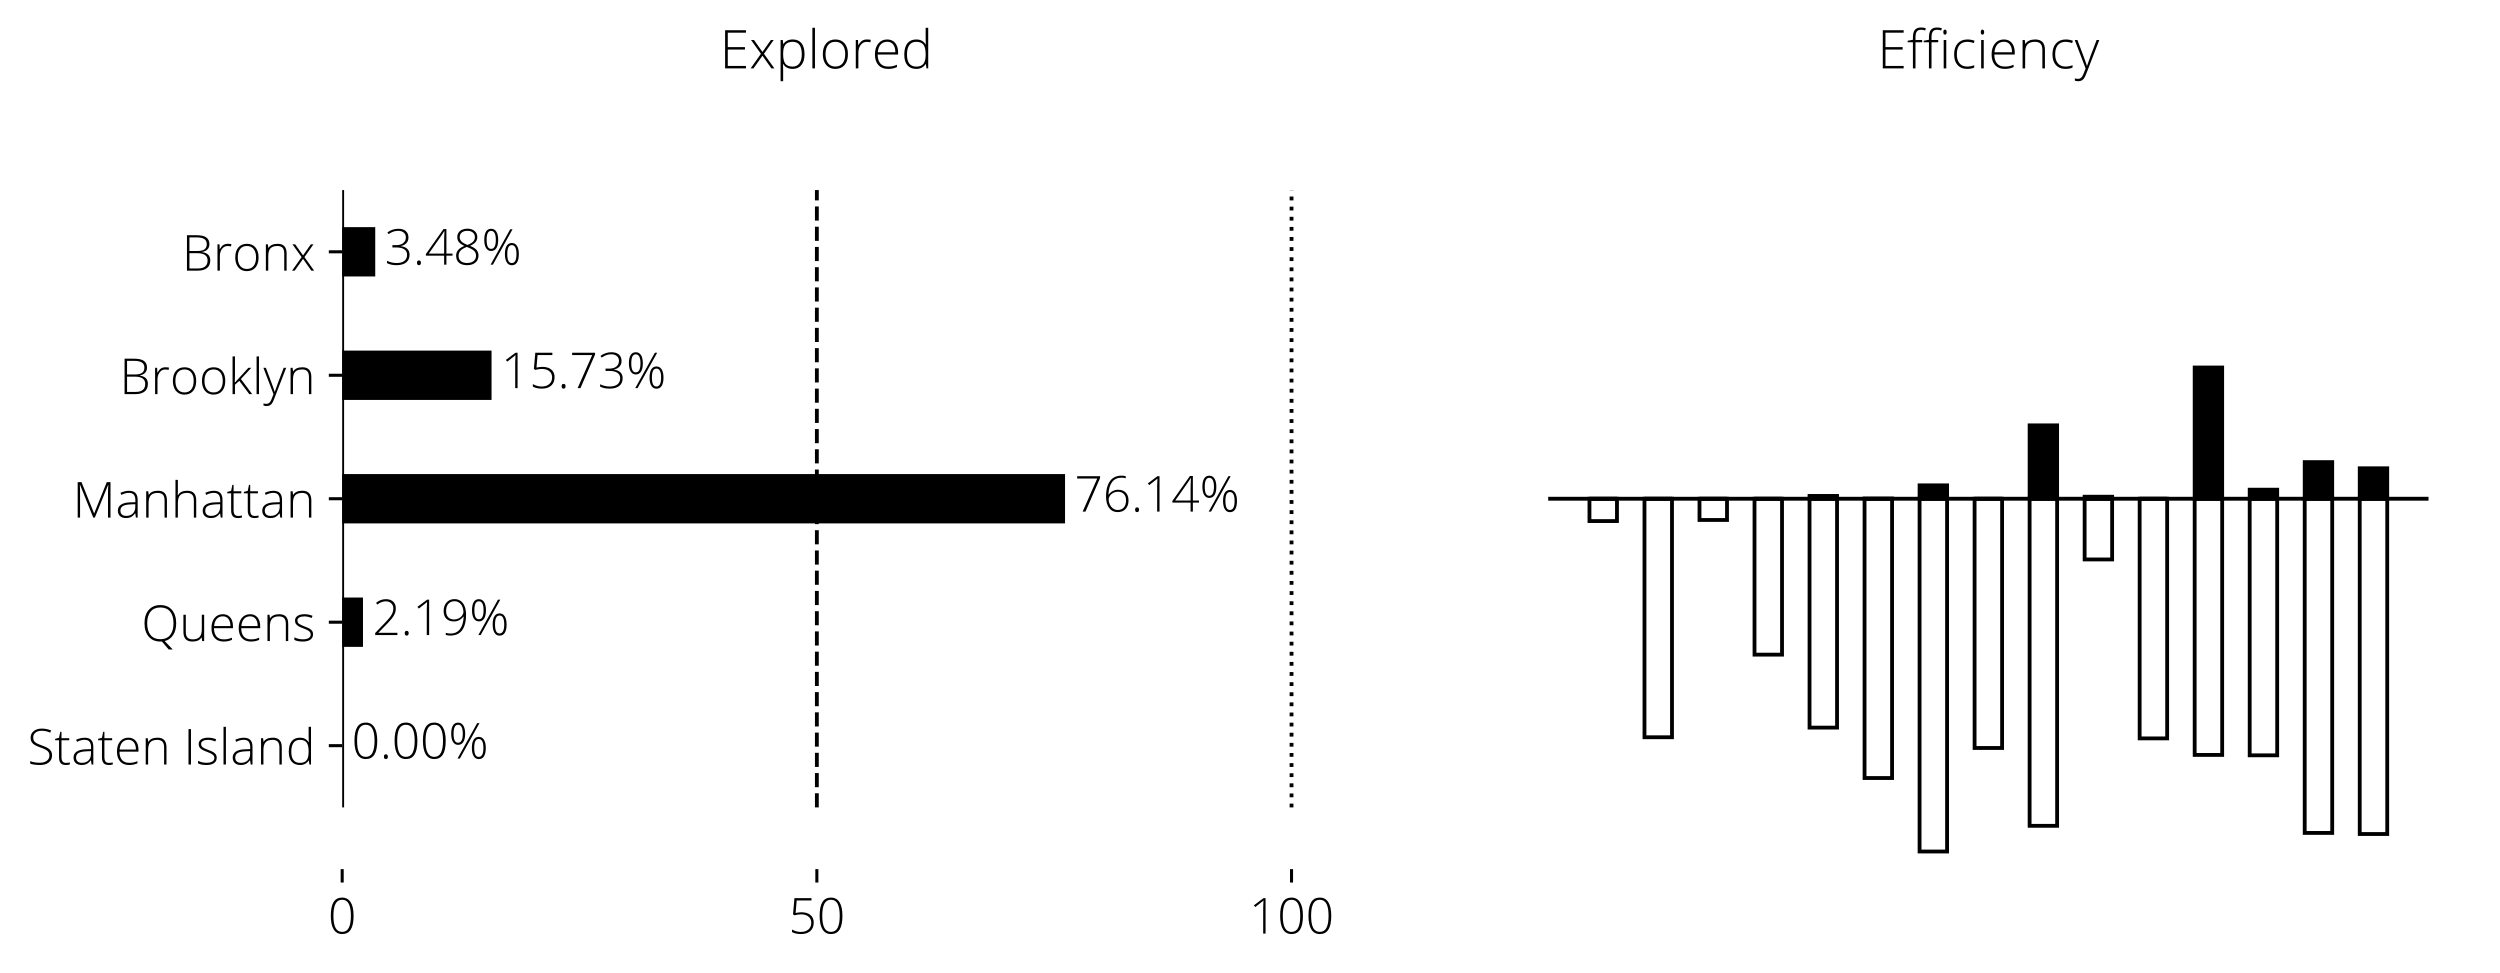
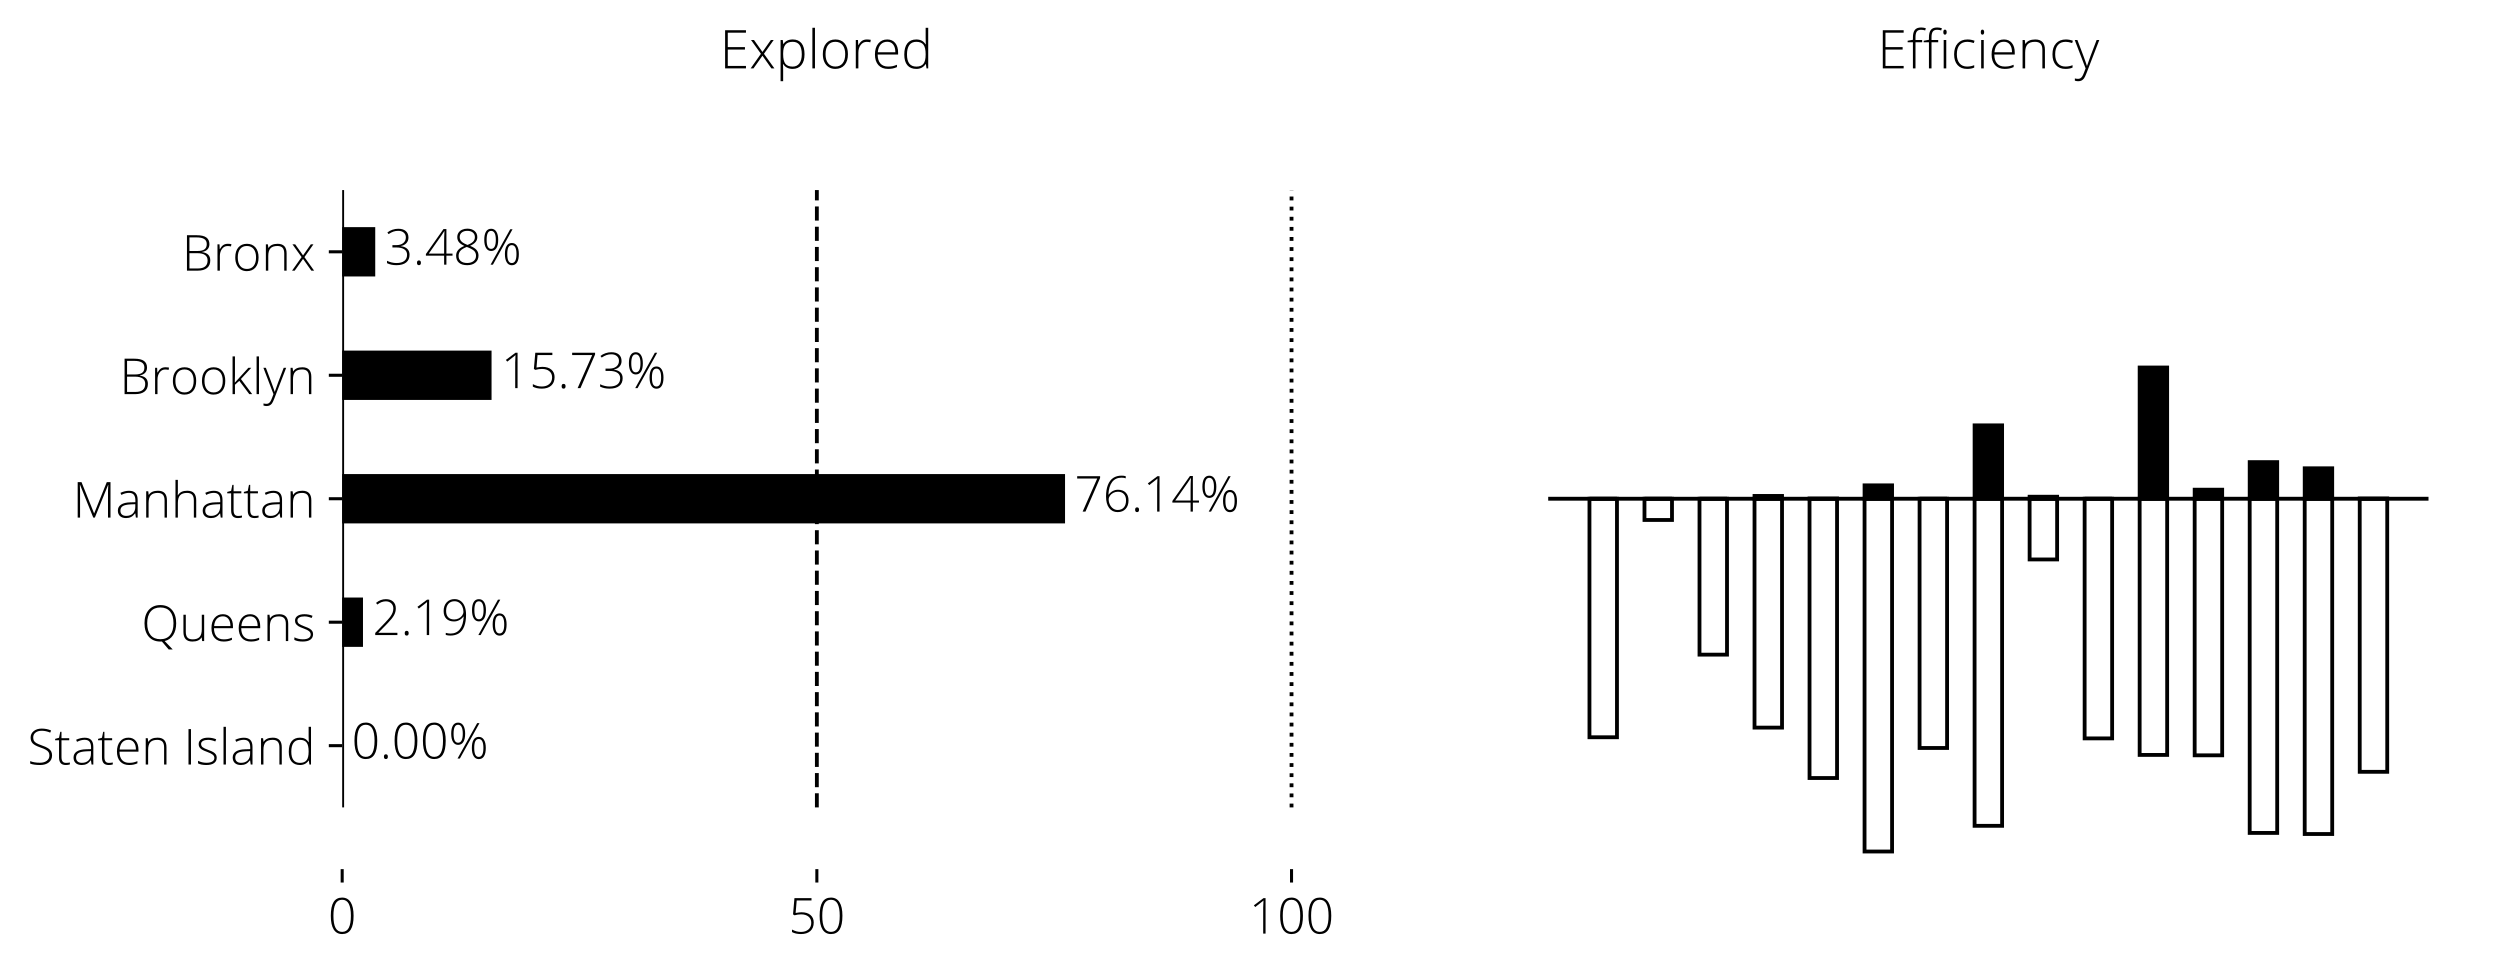
<svg xmlns="http://www.w3.org/2000/svg" xmlns:xlink="http://www.w3.org/1999/xlink" width="654.828pt" height="254.856pt" viewBox="0 0 654.828 254.856" version="1.1">
  <defs>
    <style type="text/css">*{stroke-linejoin: round; stroke-linecap: butt}</style>
  </defs>
  <g id="figure_1">
    <g id="patch_1">
      <path d="M 0 254.856  L 654.828 254.856  L 654.828 0  L 0 0  z " style="fill: #ffffff" />
    </g>
    <g id="axes_1">
      <g id="patch_2">
        <path d="M 89.628 227.654  L 343.265 227.654  L 343.265 33.614  L 89.628 33.614  L 89.628 227.654  z " style="fill: none" />
      </g>
      <g id="patch_3">
-         <path d="M 89.628 201.782  L 89.628 201.782  L 89.628 188.846  L 89.628 188.846  z " clip-path="url(#p05deb5ae95)" />
+         <path d="M 89.628 201.782  L 89.628 201.782  L 89.628 188.846  L 89.628 188.846  z " clip-path="url(#pa420736cd4)" />
      </g>
      <g id="patch_4">
-         <path d="M 89.628 169.442  L 95.077 169.442  L 95.077 156.506  L 89.628 156.506  z " clip-path="url(#p05deb5ae95)" />
+         <path d="M 89.628 169.442  L 95.077 169.442  L 95.077 156.506  L 89.628 156.506  z " clip-path="url(#pa420736cd4)" />
      </g>
      <g id="patch_5">
-         <path d="M 89.628 137.102  L 278.967 137.102  L 278.967 124.166  L 89.628 124.166  z " clip-path="url(#p05deb5ae95)" />
+         <path d="M 89.628 137.102  L 278.967 137.102  L 278.967 124.166  L 89.628 124.166  z " clip-path="url(#pa420736cd4)" />
      </g>
      <g id="patch_6">
-         <path d="M 89.628 104.762  L 128.753 104.762  L 128.753 91.826  L 89.628 91.826  z " clip-path="url(#p05deb5ae95)" />
+         <path d="M 89.628 104.762  L 128.753 104.762  L 128.753 91.826  L 89.628 91.826  z " clip-path="url(#pa420736cd4)" />
      </g>
      <g id="patch_7">
-         <path d="M 89.628 72.422  L 98.287 72.422  L 98.287 59.486  L 89.628 59.486  z " clip-path="url(#p05deb5ae95)" />
+         <path d="M 89.628 72.422  L 98.287 72.422  L 98.287 59.486  L 89.628 59.486  z " clip-path="url(#pa420736cd4)" />
      </g>
      <g id="matplotlib.axis_1">
        <g id="xtick_1">
          <g id="line2d_1">
            <defs>
-               <path id="m275323fc56" d="M 0 0  L 0 3.5  " style="stroke: #000000; stroke-width: 0.8" />
+               <path id="m9765cb87ba" d="M 0 0  L 0 3.5  " style="stroke: #000000; stroke-width: 0.8" />
            </defs>
            <g>
-               <use xlink:href="#m275323fc56" x="89.628" y="227.654" style="stroke: #000000; stroke-width: 0.8" />
+               <use xlink:href="#m9765cb87ba" x="89.628" y="227.654" style="stroke: #000000; stroke-width: 0.8" />
            </g>
          </g>
          <g id="text_1">
            <g transform="translate(85.91836 244.5322)scale(0.13 -0.13)">
              <defs>
                <path id="OpenSans-Light-30" d="M 3297 2297  Q 3297 1094 2930 515  Q 2563 -63 1819 -63  Q 1103 -63 731 532  Q 359 1128 359 2297  Q 359 3491 720 4066  Q 1081 4641 1819 4641  Q 2541 4641 2919 4045  Q 3297 3450 3297 2297  z M 697 2297  Q 697 1234 975 726  Q 1253 219 1819 219  Q 2409 219 2679 744  Q 2950 1269 2950 2297  Q 2950 3309 2679 3834  Q 2409 4359 1819 4359  Q 1228 4359 962 3834  Q 697 3309 697 2297  z " transform="scale(0.015625)" />
              </defs>
              <use xlink:href="#OpenSans-Light-30" />
            </g>
          </g>
        </g>
        <g id="xtick_2">
          <g id="line2d_2">
            <g>
-               <use xlink:href="#m275323fc56" x="213.96" y="227.654" style="stroke: #000000; stroke-width: 0.8" />
+               <use xlink:href="#m9765cb87ba" x="213.96" y="227.654" style="stroke: #000000; stroke-width: 0.8" />
            </g>
          </g>
          <g id="text_2">
            <g transform="translate(206.5398 244.5322)scale(0.13 -0.13)">
              <defs>
                <path id="OpenSans-Light-35" d="M 1678 2747  Q 2409 2747 2829 2394  Q 3250 2041 3250 1422  Q 3250 719 2812 328  Q 2375 -63 1606 -63  Q 1266 -63 959 4  Q 653 72 447 197  L 447 519  Q 784 347 1046 280  Q 1309 213 1606 213  Q 2206 213 2568 530  Q 2931 847 2931 1388  Q 2931 1897 2578 2187  Q 2225 2478 1619 2478  Q 1213 2478 769 2356  L 581 2478  L 763 4569  L 2963 4569  L 2963 4269  L 1056 4269  L 916 2656  Q 1403 2747 1678 2747  z " transform="scale(0.015625)" />
              </defs>
              <use xlink:href="#OpenSans-Light-35" />
              <use xlink:href="#OpenSans-Light-30" x="57.08" />
            </g>
          </g>
        </g>
        <g id="xtick_3">
          <g id="line2d_3">
            <g>
-               <use xlink:href="#m275323fc56" x="338.292" y="227.654" style="stroke: #000000; stroke-width: 0.8" />
+               <use xlink:href="#m9765cb87ba" x="338.292" y="227.654" style="stroke: #000000; stroke-width: 0.8" />
            </g>
          </g>
          <g id="text_3">
            <g transform="translate(327.1613 244.5322)scale(0.13 -0.13)">
              <defs>
                <path id="OpenSans-Light-31" d="M 2131 0  L 1825 0  L 1825 3328  Q 1825 3781 1863 4269  Q 1816 4222 1766 4178  Q 1716 4134 800 3419  L 622 3641  L 1863 4569  L 2131 4569  L 2131 0  z " transform="scale(0.015625)" />
              </defs>
              <use xlink:href="#OpenSans-Light-31" />
              <use xlink:href="#OpenSans-Light-30" x="57.08" />
              <use xlink:href="#OpenSans-Light-30" x="114.16" />
            </g>
          </g>
        </g>
      </g>
      <g id="matplotlib.axis_2">
        <g id="ytick_1">
          <g id="line2d_4">
            <defs>
-               <path id="mcc8c0e7501" d="M 0 0  L -3.5 0  " style="stroke: #000000; stroke-width: 0.8" />
+               <path id="meae00dbb87" d="M 0 0  L -3.5 0  " style="stroke: #000000; stroke-width: 0.8" />
            </defs>
            <g>
-               <use xlink:href="#mcc8c0e7501" x="89.628" y="195.314" style="stroke: #000000; stroke-width: 0.8" />
+               <use xlink:href="#meae00dbb87" x="89.628" y="195.314" style="stroke: #000000; stroke-width: 0.8" />
            </g>
          </g>
          <g id="text_4">
            <g transform="translate(7.2 200.2532)scale(0.13 -0.13)">
              <defs>
                <path id="OpenSans-Light-53" d="M 3169 1178  Q 3169 606 2748 271  Q 2328 -63 1631 -63  Q 794 -63 347 122  L 347 441  Q 841 231 1606 231  Q 2169 231 2498 489  Q 2828 747 2828 1166  Q 2828 1425 2718 1595  Q 2609 1766 2362 1906  Q 2116 2047 1638 2209  Q 938 2450 670 2729  Q 403 3009 403 3475  Q 403 3988 804 4311  Q 1206 4634 1838 4634  Q 2481 4634 3047 4391  L 2931 4116  Q 2363 4353 1844 4353  Q 1338 4353 1038 4118  Q 738 3884 738 3481  Q 738 3228 830 3065  Q 922 2903 1131 2773  Q 1341 2644 1850 2463  Q 2384 2278 2653 2104  Q 2922 1931 3045 1711  Q 3169 1491 3169 1178  z " transform="scale(0.015625)" />
                <path id="OpenSans-Light-74" d="M 1466 213  Q 1759 213 1978 263  L 1978 13  Q 1753 -63 1459 -63  Q 1009 -63 795 178  Q 581 419 581 934  L 581 3128  L 78 3128  L 78 3309  L 581 3450  L 738 4219  L 897 4219  L 897 3397  L 1894 3397  L 1894 3128  L 897 3128  L 897 978  Q 897 588 1034 400  Q 1172 213 1466 213  z " transform="scale(0.015625)" />
                <path id="OpenSans-Light-61" d="M 2631 0  L 2553 538  L 2528 538  Q 2272 209 2001 73  Q 1731 -63 1363 -63  Q 863 -63 584 193  Q 306 450 306 903  Q 306 1400 720 1675  Q 1134 1950 1919 1966  L 2566 1984  L 2566 2209  Q 2566 2694 2369 2941  Q 2172 3188 1734 3188  Q 1263 3188 756 2925  L 641 3194  Q 1200 3456 1747 3456  Q 2306 3456 2582 3165  Q 2859 2875 2859 2259  L 2859 0  L 2631 0  z M 1381 219  Q 1925 219 2239 530  Q 2553 841 2553 1394  L 2553 1728  L 1959 1703  Q 1244 1669 939 1480  Q 634 1291 634 891  Q 634 572 829 395  Q 1025 219 1381 219  z " transform="scale(0.015625)" />
                <path id="OpenSans-Light-65" d="M 1941 -63  Q 1200 -63 786 393  Q 372 850 372 1672  Q 372 2484 772 2973  Q 1172 3463 1850 3463  Q 2450 3463 2797 3044  Q 3144 2625 3144 1906  L 3144 1656  L 697 1656  Q 703 956 1023 587  Q 1344 219 1941 219  Q 2231 219 2451 259  Q 2672 300 3009 434  L 3009 153  Q 2722 28 2478 -17  Q 2234 -63 1941 -63  z M 1850 3188  Q 1359 3188 1062 2864  Q 766 2541 716 1931  L 2816 1931  Q 2816 2522 2559 2855  Q 2303 3188 1850 3188  z " transform="scale(0.015625)" />
                <path id="OpenSans-Light-6e" d="M 2938 0  L 2938 2203  Q 2938 2716 2722 2948  Q 2506 3181 2053 3181  Q 1444 3181 1161 2873  Q 878 2566 878 1875  L 878 0  L 569 0  L 569 3397  L 831 3397  L 891 2931  L 909 2931  Q 1241 3463 2088 3463  Q 3244 3463 3244 2222  L 3244 0  L 2938 0  z " transform="scale(0.015625)" />
                <path id="OpenSans-Light-20" transform="scale(0.015625)" />
                <path id="OpenSans-Light-49" d="M 647 0  L 647 4569  L 966 4569  L 966 0  L 647 0  z " transform="scale(0.015625)" />
                <path id="OpenSans-Light-73" d="M 2675 884  Q 2675 428 2328 182  Q 1981 -63 1344 -63  Q 663 -63 263 147  L 263 481  Q 775 225 1344 225  Q 1847 225 2108 392  Q 2369 559 2369 838  Q 2369 1094 2161 1269  Q 1953 1444 1478 1613  Q 969 1797 762 1930  Q 556 2063 451 2230  Q 347 2397 347 2638  Q 347 3019 667 3241  Q 988 3463 1563 3463  Q 2113 3463 2606 3256  L 2491 2975  Q 1991 3181 1563 3181  Q 1147 3181 903 3043  Q 659 2906 659 2663  Q 659 2397 848 2237  Q 1038 2078 1588 1881  Q 2047 1716 2256 1583  Q 2466 1450 2570 1281  Q 2675 1113 2675 884  z " transform="scale(0.015625)" />
                <path id="OpenSans-Light-6c" d="M 878 0  L 569 0  L 569 4863  L 878 4863  L 878 0  z " transform="scale(0.015625)" />
                <path id="OpenSans-Light-64" d="M 1813 3463  Q 2181 3463 2450 3328  Q 2719 3194 2931 2869  L 2950 2869  Q 2931 3263 2931 3641  L 2931 4863  L 3238 4863  L 3238 0  L 3034 0  L 2956 519  L 2931 519  Q 2544 -63 1819 -63  Q 1116 -63 744 375  Q 372 813 372 1650  Q 372 2531 740 2997  Q 1109 3463 1813 3463  z M 1813 3181  Q 1256 3181 976 2790  Q 697 2400 697 1656  Q 697 213 1819 213  Q 2394 213 2662 547  Q 2931 881 2931 1650  L 2931 1703  Q 2931 2491 2667 2836  Q 2403 3181 1813 3181  z " transform="scale(0.015625)" />
              </defs>
              <use xlink:href="#OpenSans-Light-53" />
              <use xlink:href="#OpenSans-Light-74" x="54.492" />
              <use xlink:href="#OpenSans-Light-61" x="87.988" />
              <use xlink:href="#OpenSans-Light-74" x="140.967" />
              <use xlink:href="#OpenSans-Light-65" x="174.463" />
              <use xlink:href="#OpenSans-Light-6e" x="229.346" />
              <use xlink:href="#OpenSans-Light-20" x="288.33" />
              <use xlink:href="#OpenSans-Light-49" x="314.307" />
              <use xlink:href="#OpenSans-Light-73" x="339.502" />
              <use xlink:href="#OpenSans-Light-6c" x="386.084" />
              <use xlink:href="#OpenSans-Light-61" x="408.691" />
              <use xlink:href="#OpenSans-Light-6e" x="461.67" />
              <use xlink:href="#OpenSans-Light-64" x="520.654" />
            </g>
          </g>
        </g>
        <g id="ytick_2">
          <g id="line2d_5">
            <g>
-               <use xlink:href="#mcc8c0e7501" x="89.628" y="162.974" style="stroke: #000000; stroke-width: 0.8" />
+               <use xlink:href="#meae00dbb87" x="89.628" y="162.974" style="stroke: #000000; stroke-width: 0.8" />
            </g>
          </g>
          <g id="text_5">
            <g transform="translate(37.03094 167.9132)scale(0.13 -0.13)">
              <defs>
                <path id="OpenSans-Light-51" d="M 4488 2291  Q 4488 1372 4094 770  Q 3700 169 3003 0  L 4044 -1088  L 3525 -1088  L 2644 -56  L 2541 -63  L 2444 -63  Q 1491 -63 947 570  Q 403 1203 403 2297  Q 403 3388 951 4014  Q 1500 4641 2450 4641  Q 3406 4641 3947 4011  Q 4488 3381 4488 2291  z M 750 2291  Q 750 1309 1187 773  Q 1625 238 2444 238  Q 3269 238 3705 769  Q 4141 1300 4141 2291  Q 4141 3278 3705 3804  Q 3269 4331 2450 4331  Q 1634 4331 1192 3800  Q 750 3269 750 2291  z " transform="scale(0.015625)" />
                <path id="OpenSans-Light-75" d="M 838 3397  L 838 1197  Q 838 684 1053 451  Q 1269 219 1722 219  Q 2328 219 2614 525  Q 2900 831 2900 1522  L 2900 3397  L 3206 3397  L 3206 0  L 2944 0  L 2888 469  L 2869 469  Q 2538 -63 1691 -63  Q 531 -63 531 1178  L 531 3397  L 838 3397  z " transform="scale(0.015625)" />
              </defs>
              <use xlink:href="#OpenSans-Light-51" />
              <use xlink:href="#OpenSans-Light-75" x="76.416" />
              <use xlink:href="#OpenSans-Light-65" x="135.4" />
              <use xlink:href="#OpenSans-Light-65" x="190.283" />
              <use xlink:href="#OpenSans-Light-6e" x="245.166" />
              <use xlink:href="#OpenSans-Light-73" x="304.15" />
            </g>
          </g>
        </g>
        <g id="ytick_3">
          <g id="line2d_6">
            <g>
-               <use xlink:href="#mcc8c0e7501" x="89.628" y="130.634" style="stroke: #000000; stroke-width: 0.8" />
+               <use xlink:href="#meae00dbb87" x="89.628" y="130.634" style="stroke: #000000; stroke-width: 0.8" />
            </g>
          </g>
          <g id="text_6">
            <g transform="translate(19.03406 135.5732)scale(0.13 -0.13)">
              <defs>
                <path id="OpenSans-Light-4d" d="M 2656 0  L 953 4219  L 928 4219  Q 953 3831 953 3425  L 953 0  L 647 0  L 647 4569  L 1141 4569  L 2759 550  L 2778 550  L 4397 4569  L 4878 4569  L 4878 0  L 4556 0  L 4556 3463  Q 4556 3825 4594 4213  L 4569 4213  L 2859 0  L 2656 0  z " transform="scale(0.015625)" />
                <path id="OpenSans-Light-68" d="M 2938 0  L 2938 2203  Q 2938 2716 2722 2948  Q 2506 3181 2053 3181  Q 1444 3181 1161 2873  Q 878 2566 878 1875  L 878 0  L 569 0  L 569 4863  L 878 4863  L 878 3316  L 863 2881  L 884 2881  Q 1075 3188 1365 3325  Q 1656 3463 2088 3463  Q 3244 3463 3244 2222  L 3244 0  L 2938 0  z " transform="scale(0.015625)" />
              </defs>
              <use xlink:href="#OpenSans-Light-4d" />
              <use xlink:href="#OpenSans-Light-61" x="86.279" />
              <use xlink:href="#OpenSans-Light-6e" x="139.258" />
              <use xlink:href="#OpenSans-Light-68" x="198.242" />
              <use xlink:href="#OpenSans-Light-61" x="257.227" />
              <use xlink:href="#OpenSans-Light-74" x="310.205" />
              <use xlink:href="#OpenSans-Light-74" x="343.701" />
              <use xlink:href="#OpenSans-Light-61" x="377.197" />
              <use xlink:href="#OpenSans-Light-6e" x="430.176" />
            </g>
          </g>
        </g>
        <g id="ytick_4">
          <g id="line2d_7">
            <g>
-               <use xlink:href="#mcc8c0e7501" x="89.628" y="98.294" style="stroke: #000000; stroke-width: 0.8" />
+               <use xlink:href="#meae00dbb87" x="89.628" y="98.294" style="stroke: #000000; stroke-width: 0.8" />
            </g>
          </g>
          <g id="text_7">
            <g transform="translate(31.31703 103.2332)scale(0.13 -0.13)">
              <defs>
                <path id="OpenSans-Light-42" d="M 647 4569  L 1900 4569  Q 2747 4569 3144 4281  Q 3541 3994 3541 3413  Q 3541 3016 3298 2752  Q 3056 2488 2591 2413  L 2591 2394  Q 3138 2313 3395 2048  Q 3653 1784 3653 1313  Q 3653 681 3234 340  Q 2816 0 2047 0  L 647 0  L 647 4569  z M 966 2534  L 1972 2534  Q 2616 2534 2908 2748  Q 3200 2963 3200 3419  Q 3200 3875 2870 4081  Q 2541 4288 1888 4288  L 966 4288  L 966 2534  z M 966 2253  L 966 281  L 2041 281  Q 3309 281 3309 1313  Q 3309 2253 1972 2253  L 966 2253  z " transform="scale(0.015625)" />
                <path id="OpenSans-Light-72" d="M 1906 3463  Q 2122 3463 2369 3419  L 2309 3122  Q 2097 3175 1869 3175  Q 1434 3175 1156 2806  Q 878 2438 878 1875  L 878 0  L 569 0  L 569 3397  L 831 3397  L 863 2784  L 884 2784  Q 1094 3159 1331 3311  Q 1569 3463 1906 3463  z " transform="scale(0.015625)" />
                <path id="OpenSans-Light-6f" d="M 3378 1703  Q 3378 872 2975 404  Q 2572 -63 1863 -63  Q 1416 -63 1075 153  Q 734 369 553 772  Q 372 1175 372 1703  Q 372 2534 775 2998  Q 1178 3463 1881 3463  Q 2581 3463 2979 2992  Q 3378 2522 3378 1703  z M 697 1703  Q 697 1003 1005 611  Q 1313 219 1875 219  Q 2438 219 2745 611  Q 3053 1003 3053 1703  Q 3053 2406 2742 2793  Q 2431 3181 1869 3181  Q 1306 3181 1001 2795  Q 697 2409 697 1703  z " transform="scale(0.015625)" />
                <path id="OpenSans-Light-6b" d="M 872 1491  L 2606 3397  L 2981 3397  L 1644 1947  L 3097 0  L 2725 0  L 1434 1716  L 878 1209  L 878 0  L 569 0  L 569 4863  L 878 4863  L 878 2425  L 856 1491  L 872 1491  z " transform="scale(0.015625)" />
                <path id="OpenSans-Light-79" d="M 0 3397  L 319 3397  L 1038 1491  Q 1366 613 1453 306  L 1472 306  Q 1603 709 1900 1509  L 2619 3397  L 2938 3397  L 1416 -550  Q 1231 -1031 1106 -1200  Q 981 -1369 814 -1453  Q 647 -1538 409 -1538  Q 231 -1538 13 -1472  L 13 -1203  Q 194 -1253 403 -1253  Q 563 -1253 684 -1178  Q 806 -1103 904 -945  Q 1003 -788 1133 -445  Q 1263 -103 1300 0  L 0 3397  z " transform="scale(0.015625)" />
              </defs>
              <use xlink:href="#OpenSans-Light-42" />
              <use xlink:href="#OpenSans-Light-72" x="62.695" />
              <use xlink:href="#OpenSans-Light-6f" x="101.611" />
              <use xlink:href="#OpenSans-Light-6f" x="160.205" />
              <use xlink:href="#OpenSans-Light-6b" x="218.799" />
              <use xlink:href="#OpenSans-Light-6c" x="267.188" />
              <use xlink:href="#OpenSans-Light-79" x="289.795" />
              <use xlink:href="#OpenSans-Light-6e" x="335.693" />
            </g>
          </g>
        </g>
        <g id="ytick_5">
          <g id="line2d_8">
            <g>
-               <use xlink:href="#mcc8c0e7501" x="89.628" y="65.954" style="stroke: #000000; stroke-width: 0.8" />
+               <use xlink:href="#meae00dbb87" x="89.628" y="65.954" style="stroke: #000000; stroke-width: 0.8" />
            </g>
          </g>
          <g id="text_8">
            <g transform="translate(47.65641 70.89317)scale(0.13 -0.13)">
              <defs>
                <path id="OpenSans-Light-78" d="M 1403 1747  L 219 3397  L 575 3397  L 1588 1966  L 2591 3397  L 2931 3397  L 1766 1747  L 3016 0  L 2656 0  L 1588 1516  L 513 0  L 172 0  L 1403 1747  z " transform="scale(0.015625)" />
              </defs>
              <use xlink:href="#OpenSans-Light-42" />
              <use xlink:href="#OpenSans-Light-72" x="62.695" />
              <use xlink:href="#OpenSans-Light-6f" x="101.611" />
              <use xlink:href="#OpenSans-Light-6e" x="160.205" />
              <use xlink:href="#OpenSans-Light-78" x="219.189" />
            </g>
          </g>
        </g>
      </g>
      <g id="LineCollection_1">
-         <path d="M 89.628 211.484  L 89.628 49.784  " clip-path="url(#p05deb5ae95)" style="fill: none; stroke: #000000" />
+         <path d="M 89.628 211.484  L 89.628 49.784  " clip-path="url(#pa420736cd4)" style="fill: none; stroke: #000000" />
      </g>
      <g id="LineCollection_2">
-         <path d="M 213.96 211.484  L 213.96 49.784  " clip-path="url(#p05deb5ae95)" style="fill: none; stroke-dasharray: 3.7,1.6; stroke-dashoffset: 0; stroke: #000000" />
+         <path d="M 213.96 211.484  L 213.96 49.784  " clip-path="url(#pa420736cd4)" style="fill: none; stroke-dasharray: 3.7,1.6; stroke-dashoffset: 0; stroke: #000000" />
      </g>
      <g id="LineCollection_3">
-         <path d="M 338.292 211.484  L 338.292 49.784  " clip-path="url(#p05deb5ae95)" style="fill: none; stroke-dasharray: 1,1.65; stroke-dashoffset: 0; stroke: #000000" />
+         <path d="M 338.292 211.484  L 338.292 49.784  " clip-path="url(#pa420736cd4)" style="fill: none; stroke-dasharray: 1,1.65; stroke-dashoffset: 0; stroke: #000000" />
      </g>
      <g id="text_9">
        <g transform="translate(92.11507 198.6911)scale(0.13 -0.13)">
          <defs>
            <path id="OpenSans-Light-2e" d="M 506 244  Q 506 550 756 550  Q 1013 550 1013 244  Q 1013 -63 756 -63  Q 506 -63 506 244  z " transform="scale(0.015625)" />
            <path id="OpenSans-Light-25" d="M 659 3206  Q 659 2625 800 2333  Q 941 2041 1241 2041  Q 1844 2041 1844 3206  Q 1844 3781 1689 4070  Q 1534 4359 1241 4359  Q 941 4359 800 4070  Q 659 3781 659 3206  z M 2150 3206  Q 2150 2500 1915 2133  Q 1681 1766 1241 1766  Q 825 1766 589 2142  Q 353 2519 353 3206  Q 353 3903 578 4268  Q 803 4634 1241 4634  Q 1675 4634 1912 4257  Q 2150 3881 2150 3206  z M 3322 1369  Q 3322 791 3462 502  Q 3603 213 3903 213  Q 4506 213 4506 1369  Q 4506 2522 3903 2522  Q 3603 2522 3462 2236  Q 3322 1950 3322 1369  z M 4813 1369  Q 4813 663 4581 295  Q 4350 -72 3909 -72  Q 3484 -72 3250 308  Q 3016 688 3016 1369  Q 3016 2072 3245 2434  Q 3475 2797 3909 2797  Q 4338 2797 4575 2422  Q 4813 2047 4813 1369  z M 4000 4569  L 1466 0  L 1166 0  L 3700 4569  L 4000 4569  z " transform="scale(0.015625)" />
          </defs>
          <use xlink:href="#OpenSans-Light-30" />
          <use xlink:href="#OpenSans-Light-2e" x="57.08" />
          <use xlink:href="#OpenSans-Light-30" x="80.859" />
          <use xlink:href="#OpenSans-Light-30" x="137.939" />
          <use xlink:href="#OpenSans-Light-25" x="195.02" />
        </g>
      </g>
      <g id="text_10">
        <g transform="translate(97.5641 166.3511)scale(0.13 -0.13)">
          <defs>
            <path id="OpenSans-Light-32" d="M 3213 0  L 353 0  L 353 275  L 1569 1544  Q 2081 2075 2287 2356  Q 2494 2638 2591 2894  Q 2688 3150 2688 3431  Q 2688 3841 2419 4097  Q 2150 4353 1722 4353  Q 1150 4353 628 3938  L 459 4153  Q 1031 4634 1728 4634  Q 2325 4634 2667 4315  Q 3009 3997 3009 3438  Q 3009 2984 2779 2561  Q 2550 2138 1941 1516  L 769 313  L 769 300  L 3213 300  L 3213 0  z " transform="scale(0.015625)" />
            <path id="OpenSans-Light-39" d="M 3238 2631  Q 3238 1731 3002 1125  Q 2766 519 2314 228  Q 1863 -63 1222 -63  Q 897 -63 622 19  L 622 288  Q 756 244 945 220  Q 1134 197 1234 197  Q 2006 197 2443 755  Q 2881 1313 2931 2381  L 2894 2381  Q 2666 2081 2350 1920  Q 2034 1759 1691 1759  Q 1056 1759 701 2109  Q 347 2459 347 3103  Q 347 3791 736 4216  Q 1125 4641 1747 4641  Q 2197 4641 2534 4405  Q 2872 4169 3055 3712  Q 3238 3256 3238 2631  z M 1747 4366  Q 1253 4366 959 4033  Q 666 3700 666 3122  Q 666 2578 937 2297  Q 1209 2016 1716 2016  Q 2031 2016 2304 2156  Q 2578 2297 2739 2530  Q 2900 2763 2900 3003  Q 2900 3369 2754 3687  Q 2609 4006 2348 4186  Q 2088 4366 1747 4366  z " transform="scale(0.015625)" />
          </defs>
          <use xlink:href="#OpenSans-Light-32" />
          <use xlink:href="#OpenSans-Light-2e" x="57.08" />
          <use xlink:href="#OpenSans-Light-31" x="80.859" />
          <use xlink:href="#OpenSans-Light-39" x="137.939" />
          <use xlink:href="#OpenSans-Light-25" x="195.02" />
        </g>
      </g>
      <g id="text_11">
        <g transform="translate(281.4537 134.0111)scale(0.13 -0.13)">
          <defs>
            <path id="OpenSans-Light-37" d="M 1044 0  L 2925 4269  L 341 4269  L 341 4569  L 3297 4569  L 3297 4341  L 1409 0  L 1044 0  z " transform="scale(0.015625)" />
            <path id="OpenSans-Light-36" d="M 409 1947  Q 409 2838 651 3445  Q 894 4053 1339 4347  Q 1784 4641 2413 4641  Q 2706 4641 2950 4569  L 2950 4294  Q 2722 4378 2400 4378  Q 1628 4378 1198 3822  Q 769 3266 716 2203  L 756 2203  Q 994 2509 1300 2665  Q 1606 2822 1947 2822  Q 2588 2822 2948 2456  Q 3309 2091 3309 1447  Q 3309 747 2929 342  Q 2550 -63 1906 -63  Q 1213 -63 811 467  Q 409 997 409 1947  z M 1906 213  Q 2419 213 2703 534  Q 2988 856 2988 1453  Q 2988 1978 2706 2272  Q 2425 2566 1941 2566  Q 1622 2566 1348 2425  Q 1075 2284 912 2051  Q 750 1819 750 1575  Q 750 1228 904 908  Q 1059 588 1323 400  Q 1588 213 1906 213  z " transform="scale(0.015625)" />
            <path id="OpenSans-Light-34" d="M 3566 1166  L 2778 1166  L 2778 0  L 2484 0  L 2484 1166  L 134 1166  L 134 1375  L 2400 4594  L 2778 4594  L 2778 1434  L 3566 1434  L 3566 1166  z M 2484 1434  L 2484 2741  Q 2484 3684 2528 4325  L 2503 4325  Q 2441 4209 2119 3738  L 506 1434  L 2484 1434  z " transform="scale(0.015625)" />
          </defs>
          <use xlink:href="#OpenSans-Light-37" />
          <use xlink:href="#OpenSans-Light-36" x="57.08" />
          <use xlink:href="#OpenSans-Light-2e" x="114.16" />
          <use xlink:href="#OpenSans-Light-31" x="137.939" />
          <use xlink:href="#OpenSans-Light-34" x="195.02" />
          <use xlink:href="#OpenSans-Light-25" x="252.1" />
        </g>
      </g>
      <g id="text_12">
        <g transform="translate(131.2399 101.6711)scale(0.13 -0.13)">
          <defs>
            <path id="OpenSans-Light-33" d="M 3059 3494  Q 3059 3069 2792 2778  Q 2525 2488 2075 2406  L 2075 2388  Q 2625 2319 2912 2037  Q 3200 1756 3200 1281  Q 3200 641 2764 289  Q 2328 -63 1509 -63  Q 813 -63 294 197  L 294 506  Q 556 369 882 291  Q 1209 213 1497 213  Q 2188 213 2534 492  Q 2881 772 2881 1281  Q 2881 1734 2526 1978  Q 2172 2222 1484 2222  L 991 2222  L 991 2522  L 1491 2522  Q 2059 2522 2392 2792  Q 2725 3063 2725 3525  Q 2725 3906 2454 4136  Q 2184 4366 1747 4366  Q 1406 4366 1125 4270  Q 844 4175 494 3944  L 341 4153  Q 606 4375 981 4504  Q 1356 4634 1741 4634  Q 2372 4634 2715 4336  Q 3059 4038 3059 3494  z " transform="scale(0.015625)" />
          </defs>
          <use xlink:href="#OpenSans-Light-31" />
          <use xlink:href="#OpenSans-Light-35" x="57.08" />
          <use xlink:href="#OpenSans-Light-2e" x="114.16" />
          <use xlink:href="#OpenSans-Light-37" x="137.939" />
          <use xlink:href="#OpenSans-Light-33" x="195.02" />
          <use xlink:href="#OpenSans-Light-25" x="252.1" />
        </g>
      </g>
      <g id="text_13">
        <g transform="translate(100.7736 69.33114)scale(0.13 -0.13)">
          <defs>
            <path id="OpenSans-Light-38" d="M 1819 4647  Q 2400 4647 2754 4350  Q 3109 4053 3109 3547  Q 3109 3197 2889 2928  Q 2669 2659 2175 2431  Q 2775 2184 3019 1890  Q 3263 1597 3263 1178  Q 3263 613 2867 275  Q 2472 -63 1806 -63  Q 1116 -63 747 253  Q 378 569 378 1172  Q 378 1581 637 1890  Q 897 2200 1441 2419  Q 938 2656 731 2920  Q 525 3184 525 3553  Q 525 3881 690 4129  Q 856 4378 1154 4512  Q 1453 4647 1819 4647  z M 697 1125  Q 697 694 989 456  Q 1281 219 1806 219  Q 2319 219 2631 470  Q 2944 722 2944 1153  Q 2944 1541 2698 1783  Q 2453 2025 1753 2291  Q 1178 2069 937 1800  Q 697 1531 697 1125  z M 1813 4366  Q 1372 4366 1105 4148  Q 838 3931 838 3553  Q 838 3334 936 3167  Q 1034 3000 1220 2864  Q 1406 2728 1844 2547  Q 2353 2744 2575 2981  Q 2797 3219 2797 3553  Q 2797 3928 2533 4147  Q 2269 4366 1813 4366  z " transform="scale(0.015625)" />
          </defs>
          <use xlink:href="#OpenSans-Light-33" />
          <use xlink:href="#OpenSans-Light-2e" x="57.08" />
          <use xlink:href="#OpenSans-Light-34" x="80.859" />
          <use xlink:href="#OpenSans-Light-38" x="137.939" />
          <use xlink:href="#OpenSans-Light-25" x="195.02" />
        </g>
      </g>
      <g id="text_14">
        <g transform="translate(188.5144 17.91219)scale(0.14 -0.14)">
          <defs>
            <path id="OpenSans-Light-45" d="M 3144 0  L 647 0  L 647 4569  L 3144 4569  L 3144 4275  L 966 4275  L 966 2547  L 3022 2547  L 3022 2253  L 966 2253  L 966 294  L 3144 294  L 3144 0  z " transform="scale(0.015625)" />
            <path id="OpenSans-Light-70" d="M 2022 -63  Q 1238 -63 878 525  L 856 525  L 866 263  Q 878 31 878 -244  L 878 -1538  L 569 -1538  L 569 3397  L 831 3397  L 891 2913  L 909 2913  Q 1259 3463 2028 3463  Q 2716 3463 3077 3011  Q 3438 2559 3438 1697  Q 3438 859 3058 398  Q 2678 -63 2022 -63  z M 2016 213  Q 2538 213 2823 600  Q 3109 988 3109 1684  Q 3109 3181 2028 3181  Q 1434 3181 1156 2854  Q 878 2528 878 1791  L 878 1691  Q 878 894 1145 553  Q 1413 213 2016 213  z " transform="scale(0.015625)" />
          </defs>
          <use xlink:href="#OpenSans-Light-45" />
          <use xlink:href="#OpenSans-Light-78" x="55.176" />
          <use xlink:href="#OpenSans-Light-70" x="104.98" />
          <use xlink:href="#OpenSans-Light-6c" x="164.502" />
          <use xlink:href="#OpenSans-Light-6f" x="187.109" />
          <use xlink:href="#OpenSans-Light-72" x="245.703" />
          <use xlink:href="#OpenSans-Light-65" x="284.619" />
          <use xlink:href="#OpenSans-Light-64" x="339.502" />
        </g>
      </g>
    </g>
    <g id="axes_2">
      <g id="patch_8">
-         <path d="M 416.329 130.634  L 423.535 130.634  L 423.535 130.634  L 416.329 130.634  z " clip-path="url(#pe1e51d770f)" style="stroke: #000000; stroke-linejoin: miter" />
+         <path d="M 416.329 130.634  L 423.535 130.634  L 423.535 130.634  L 416.329 130.634  z " clip-path="url(#p51a32d0522)" style="stroke: #000000; stroke-linejoin: miter" />
      </g>
      <g id="patch_9">
-         <path d="M 430.741 130.634  L 437.946 130.634  L 437.946 130.634  L 430.741 130.634  z " clip-path="url(#pe1e51d770f)" style="stroke: #000000; stroke-linejoin: miter" />
+         <path d="M 430.741 130.634  L 437.946 130.634  L 437.946 130.634  L 430.741 130.634  z " clip-path="url(#p51a32d0522)" style="stroke: #000000; stroke-linejoin: miter" />
      </g>
      <g id="patch_10">
-         <path d="M 445.152 130.634  L 452.357 130.634  L 452.357 130.634  L 445.152 130.634  z " clip-path="url(#pe1e51d770f)" style="stroke: #000000; stroke-linejoin: miter" />
+         <path d="M 445.152 130.634  L 452.357 130.634  L 452.357 130.634  L 445.152 130.634  z " clip-path="url(#p51a32d0522)" style="stroke: #000000; stroke-linejoin: miter" />
      </g>
      <g id="patch_11">
-         <path d="M 459.563 130.634  L 466.768 130.634  L 466.768 130.634  L 459.563 130.634  z " clip-path="url(#pe1e51d770f)" style="stroke: #000000; stroke-linejoin: miter" />
+         <path d="M 459.563 130.634  L 466.768 130.634  L 466.768 129.902  L 459.563 129.902  z " clip-path="url(#p51a32d0522)" style="stroke: #000000; stroke-linejoin: miter" />
      </g>
      <g id="patch_12">
-         <path d="M 473.974 130.634  L 481.18 130.634  L 481.18 129.902  L 473.974 129.902  z " clip-path="url(#pe1e51d770f)" style="stroke: #000000; stroke-linejoin: miter" />
+         <path d="M 473.974 130.634  L 481.18 130.634  L 481.18 130.6  L 473.974 130.6  z " clip-path="url(#p51a32d0522)" style="stroke: #000000; stroke-linejoin: miter" />
      </g>
      <g id="patch_13">
-         <path d="M 488.385 130.634  L 495.591 130.634  L 495.591 130.6  L 488.385 130.6  z " clip-path="url(#pe1e51d770f)" style="stroke: #000000; stroke-linejoin: miter" />
+         <path d="M 488.385 130.634  L 495.591 130.634  L 495.591 127.128  L 488.385 127.128  z " clip-path="url(#p51a32d0522)" style="stroke: #000000; stroke-linejoin: miter" />
      </g>
      <g id="patch_14">
-         <path d="M 502.796 130.634  L 510.002 130.634  L 510.002 127.128  L 502.796 127.128  z " clip-path="url(#pe1e51d770f)" style="stroke: #000000; stroke-linejoin: miter" />
+         <path d="M 502.796 130.634  L 510.002 130.634  L 510.002 130.634  L 502.796 130.634  z " clip-path="url(#p51a32d0522)" style="stroke: #000000; stroke-linejoin: miter" />
      </g>
      <g id="patch_15">
-         <path d="M 517.207 130.634  L 524.413 130.634  L 524.413 130.634  L 517.207 130.634  z " clip-path="url(#pe1e51d770f)" style="stroke: #000000; stroke-linejoin: miter" />
+         <path d="M 517.207 130.634  L 524.413 130.634  L 524.413 111.414  L 517.207 111.414  z " clip-path="url(#p51a32d0522)" style="stroke: #000000; stroke-linejoin: miter" />
      </g>
      <g id="patch_16">
-         <path d="M 531.619 130.634  L 538.824 130.634  L 538.824 111.414  L 531.619 111.414  z " clip-path="url(#pe1e51d770f)" style="stroke: #000000; stroke-linejoin: miter" />
+         <path d="M 531.619 130.634  L 538.824 130.634  L 538.824 130.105  L 531.619 130.105  z " clip-path="url(#p51a32d0522)" style="stroke: #000000; stroke-linejoin: miter" />
      </g>
      <g id="patch_17">
-         <path d="M 546.03 130.634  L 553.235 130.634  L 553.235 130.105  L 546.03 130.105  z " clip-path="url(#pe1e51d770f)" style="stroke: #000000; stroke-linejoin: miter" />
+         <path d="M 546.03 130.634  L 553.235 130.634  L 553.235 130.634  L 546.03 130.634  z " clip-path="url(#p51a32d0522)" style="stroke: #000000; stroke-linejoin: miter" />
      </g>
      <g id="patch_18">
-         <path d="M 560.441 130.634  L 567.647 130.634  L 567.647 130.634  L 560.441 130.634  z " clip-path="url(#pe1e51d770f)" style="stroke: #000000; stroke-linejoin: miter" />
+         <path d="M 560.441 130.634  L 567.647 130.634  L 567.647 96.262  L 560.441 96.262  z " clip-path="url(#p51a32d0522)" style="stroke: #000000; stroke-linejoin: miter" />
      </g>
      <g id="patch_19">
-         <path d="M 574.852 130.634  L 582.058 130.634  L 582.058 96.262  L 574.852 96.262  z " clip-path="url(#pe1e51d770f)" style="stroke: #000000; stroke-linejoin: miter" />
+         <path d="M 574.852 130.634  L 582.058 130.634  L 582.058 128.263  L 574.852 128.263  z " clip-path="url(#p51a32d0522)" style="stroke: #000000; stroke-linejoin: miter" />
      </g>
      <g id="patch_20">
-         <path d="M 589.263 130.634  L 596.469 130.634  L 596.469 128.263  L 589.263 128.263  z " clip-path="url(#pe1e51d770f)" style="stroke: #000000; stroke-linejoin: miter" />
+         <path d="M 589.263 130.634  L 596.469 130.634  L 596.469 121.042  L 589.263 121.042  z " clip-path="url(#p51a32d0522)" style="stroke: #000000; stroke-linejoin: miter" />
      </g>
      <g id="patch_21">
-         <path d="M 603.674 130.634  L 610.88 130.634  L 610.88 121.042  L 603.674 121.042  z " clip-path="url(#pe1e51d770f)" style="stroke: #000000; stroke-linejoin: miter" />
+         <path d="M 603.674 130.634  L 610.88 130.634  L 610.88 122.658  L 603.674 122.658  z " clip-path="url(#p51a32d0522)" style="stroke: #000000; stroke-linejoin: miter" />
      </g>
      <g id="patch_22">
-         <path d="M 618.086 130.634  L 625.291 130.634  L 625.291 122.658  L 618.086 122.658  z " clip-path="url(#pe1e51d770f)" style="stroke: #000000; stroke-linejoin: miter" />
+         <path d="M 618.086 130.634  L 625.291 130.634  L 625.291 130.595  L 618.086 130.595  z " clip-path="url(#p51a32d0522)" style="stroke: #000000; stroke-linejoin: miter" />
      </g>
      <g id="patch_23">
-         <path d="M 416.329 130.634  L 423.535 130.634  L 423.535 136.483  L 416.329 136.483  L 416.329 130.634  z " clip-path="url(#pe1e51d770f)" style="fill: none; stroke: #000000; stroke-linejoin: miter" />
+         <path d="M 416.329 130.634  L 423.535 130.634  L 423.535 193.11  L 416.329 193.11  L 416.329 130.634  z " clip-path="url(#p51a32d0522)" style="fill: none; stroke: #000000; stroke-linejoin: miter" />
      </g>
      <g id="patch_24">
-         <path d="M 430.741 130.634  L 437.946 130.634  L 437.946 193.11  L 430.741 193.11  L 430.741 130.634  z " clip-path="url(#pe1e51d770f)" style="fill: none; stroke: #000000; stroke-linejoin: miter" />
+         <path d="M 430.741 130.634  L 437.946 130.634  L 437.946 136.198  L 430.741 136.198  L 430.741 130.634  z " clip-path="url(#p51a32d0522)" style="fill: none; stroke: #000000; stroke-linejoin: miter" />
      </g>
      <g id="patch_25">
-         <path d="M 445.152 130.634  L 452.357 130.634  L 452.357 136.198  L 445.152 136.198  L 445.152 130.634  z " clip-path="url(#pe1e51d770f)" style="fill: none; stroke: #000000; stroke-linejoin: miter" />
+         <path d="M 445.152 130.634  L 452.357 130.634  L 452.357 171.471  L 445.152 171.471  L 445.152 130.634  z " clip-path="url(#p51a32d0522)" style="fill: none; stroke: #000000; stroke-linejoin: miter" />
      </g>
      <g id="patch_26">
-         <path d="M 459.563 130.634  L 466.768 130.634  L 466.768 171.471  L 459.563 171.471  L 459.563 130.634  z " clip-path="url(#pe1e51d770f)" style="fill: none; stroke: #000000; stroke-linejoin: miter" />
+         <path d="M 459.563 130.634  L 466.768 130.634  L 466.768 190.585  L 459.563 190.585  L 459.563 130.634  z " clip-path="url(#p51a32d0522)" style="fill: none; stroke: #000000; stroke-linejoin: miter" />
      </g>
      <g id="patch_27">
-         <path d="M 473.974 130.634  L 481.18 130.634  L 481.18 190.585  L 473.974 190.585  L 473.974 130.634  z " clip-path="url(#pe1e51d770f)" style="fill: none; stroke: #000000; stroke-linejoin: miter" />
+         <path d="M 473.974 130.634  L 481.18 130.634  L 481.18 203.788  L 473.974 203.788  L 473.974 130.634  z " clip-path="url(#p51a32d0522)" style="fill: none; stroke: #000000; stroke-linejoin: miter" />
      </g>
      <g id="patch_28">
-         <path d="M 488.385 130.634  L 495.591 130.634  L 495.591 203.788  L 488.385 203.788  L 488.385 130.634  z " clip-path="url(#pe1e51d770f)" style="fill: none; stroke: #000000; stroke-linejoin: miter" />
+         <path d="M 488.385 130.634  L 495.591 130.634  L 495.591 223.036  L 488.385 223.036  L 488.385 130.634  z " clip-path="url(#p51a32d0522)" style="fill: none; stroke: #000000; stroke-linejoin: miter" />
      </g>
      <g id="patch_29">
-         <path d="M 502.796 130.634  L 510.002 130.634  L 510.002 223.036  L 502.796 223.036  L 502.796 130.634  z " clip-path="url(#pe1e51d770f)" style="fill: none; stroke: #000000; stroke-linejoin: miter" />
+         <path d="M 502.796 130.634  L 510.002 130.634  L 510.002 195.919  L 502.796 195.919  L 502.796 130.634  z " clip-path="url(#p51a32d0522)" style="fill: none; stroke: #000000; stroke-linejoin: miter" />
      </g>
      <g id="patch_30">
-         <path d="M 517.207 130.634  L 524.413 130.634  L 524.413 195.919  L 517.207 195.919  L 517.207 130.634  z " clip-path="url(#pe1e51d770f)" style="fill: none; stroke: #000000; stroke-linejoin: miter" />
+         <path d="M 517.207 130.634  L 524.413 130.634  L 524.413 216.308  L 517.207 216.308  L 517.207 130.634  z " clip-path="url(#p51a32d0522)" style="fill: none; stroke: #000000; stroke-linejoin: miter" />
      </g>
      <g id="patch_31">
-         <path d="M 531.619 130.634  L 538.824 130.634  L 538.824 216.308  L 531.619 216.308  L 531.619 130.634  z " clip-path="url(#pe1e51d770f)" style="fill: none; stroke: #000000; stroke-linejoin: miter" />
+         <path d="M 531.619 130.634  L 538.824 130.634  L 538.824 146.537  L 531.619 146.537  L 531.619 130.634  z " clip-path="url(#p51a32d0522)" style="fill: none; stroke: #000000; stroke-linejoin: miter" />
      </g>
      <g id="patch_32">
-         <path d="M 546.03 130.634  L 553.235 130.634  L 553.235 146.537  L 546.03 146.537  L 546.03 130.634  z " clip-path="url(#pe1e51d770f)" style="fill: none; stroke: #000000; stroke-linejoin: miter" />
+         <path d="M 546.03 130.634  L 553.235 130.634  L 553.235 193.408  L 546.03 193.408  L 546.03 130.634  z " clip-path="url(#p51a32d0522)" style="fill: none; stroke: #000000; stroke-linejoin: miter" />
      </g>
      <g id="patch_33">
-         <path d="M 560.441 130.634  L 567.647 130.634  L 567.647 193.408  L 560.441 193.408  L 560.441 130.634  z " clip-path="url(#pe1e51d770f)" style="fill: none; stroke: #000000; stroke-linejoin: miter" />
+         <path d="M 560.441 130.634  L 567.647 130.634  L 567.647 197.739  L 560.441 197.739  L 560.441 130.634  z " clip-path="url(#p51a32d0522)" style="fill: none; stroke: #000000; stroke-linejoin: miter" />
      </g>
      <g id="patch_34">
-         <path d="M 574.852 130.634  L 582.058 130.634  L 582.058 197.739  L 574.852 197.739  L 574.852 130.634  z " clip-path="url(#pe1e51d770f)" style="fill: none; stroke: #000000; stroke-linejoin: miter" />
+         <path d="M 574.852 130.634  L 582.058 130.634  L 582.058 197.842  L 574.852 197.842  L 574.852 130.634  z " clip-path="url(#p51a32d0522)" style="fill: none; stroke: #000000; stroke-linejoin: miter" />
      </g>
      <g id="patch_35">
-         <path d="M 589.263 130.634  L 596.469 130.634  L 596.469 197.842  L 589.263 197.842  L 589.263 130.634  z " clip-path="url(#pe1e51d770f)" style="fill: none; stroke: #000000; stroke-linejoin: miter" />
+         <path d="M 589.263 130.634  L 596.469 130.634  L 596.469 218.169  L 589.263 218.169  L 589.263 130.634  z " clip-path="url(#p51a32d0522)" style="fill: none; stroke: #000000; stroke-linejoin: miter" />
      </g>
      <g id="patch_36">
-         <path d="M 603.674 130.634  L 610.88 130.634  L 610.88 218.169  L 603.674 218.169  L 603.674 130.634  z " clip-path="url(#pe1e51d770f)" style="fill: none; stroke: #000000; stroke-linejoin: miter" />
+         <path d="M 603.674 130.634  L 610.88 130.634  L 610.88 218.454  L 603.674 218.454  L 603.674 130.634  z " clip-path="url(#p51a32d0522)" style="fill: none; stroke: #000000; stroke-linejoin: miter" />
      </g>
      <g id="patch_37">
-         <path d="M 618.086 130.634  L 625.291 130.634  L 625.291 218.454  L 618.086 218.454  L 618.086 130.634  z " clip-path="url(#pe1e51d770f)" style="fill: none; stroke: #000000; stroke-linejoin: miter" />
+         <path d="M 618.086 130.634  L 625.291 130.634  L 625.291 202.163  L 618.086 202.163  L 618.086 130.634  z " clip-path="url(#p51a32d0522)" style="fill: none; stroke: #000000; stroke-linejoin: miter" />
      </g>
      <g id="LineCollection_4">
-         <path d="M 405.521 130.634  L 636.1 130.634  " clip-path="url(#pe1e51d770f)" style="fill: none; stroke: #000000" />
+         <path d="M 405.521 130.634  L 636.1 130.634  " clip-path="url(#p51a32d0522)" style="fill: none; stroke: #000000" />
      </g>
      <g id="text_15">
        <g transform="translate(491.7482 17.91219)scale(0.14 -0.14)">
          <defs>
            <path id="OpenSans-Light-66" d="M 1831 3128  L 1031 3128  L 1031 0  L 722 0  L 722 3128  L 91 3128  L 91 3309  L 722 3425  L 722 3688  Q 722 4313 951 4605  Q 1181 4897 1703 4897  Q 1984 4897 2266 4813  L 2194 4544  Q 1944 4622 1697 4622  Q 1334 4622 1182 4408  Q 1031 4194 1031 3713  L 1031 3397  L 1831 3397  L 1831 3128  z " transform="scale(0.015625)" />
            <path id="OpenSans-Light-69" d="M 878 0  L 569 0  L 569 3397  L 878 3397  L 878 0  z M 525 4341  Q 525 4641 722 4641  Q 819 4641 873 4562  Q 928 4484 928 4341  Q 928 4200 873 4119  Q 819 4038 722 4038  Q 525 4038 525 4341  z " transform="scale(0.015625)" />
            <path id="OpenSans-Light-63" d="M 1925 -63  Q 1197 -63 784 396  Q 372 856 372 1678  Q 372 2522 800 2992  Q 1228 3463 1972 3463  Q 2413 3463 2816 3309  L 2731 3034  Q 2291 3181 1966 3181  Q 1341 3181 1019 2795  Q 697 2409 697 1684  Q 697 997 1019 608  Q 1341 219 1919 219  Q 2381 219 2778 384  L 2778 97  Q 2453 -63 1925 -63  z " transform="scale(0.015625)" />
          </defs>
          <use xlink:href="#OpenSans-Light-45" />
          <use xlink:href="#OpenSans-Light-66" x="55.176" />
          <use xlink:href="#OpenSans-Light-66" x="85.156" />
          <use xlink:href="#OpenSans-Light-69" x="115.137" />
          <use xlink:href="#OpenSans-Light-63" x="137.744" />
          <use xlink:href="#OpenSans-Light-69" x="185.254" />
          <use xlink:href="#OpenSans-Light-65" x="207.861" />
          <use xlink:href="#OpenSans-Light-6e" x="262.744" />
          <use xlink:href="#OpenSans-Light-63" x="321.729" />
          <use xlink:href="#OpenSans-Light-79" x="369.238" />
        </g>
      </g>
    </g>
  </g>
  <defs>
-     <clipPath id="p05deb5ae95">
+     <clipPath id="pa420736cd4">
      <rect x="89.628" y="33.614" width="253.636" height="194.04" />
    </clipPath>
-     <clipPath id="pe1e51d770f">
+     <clipPath id="p51a32d0522">
      <rect x="393.992" y="33.614" width="253.636" height="194.04" />
    </clipPath>
  </defs>
</svg>
